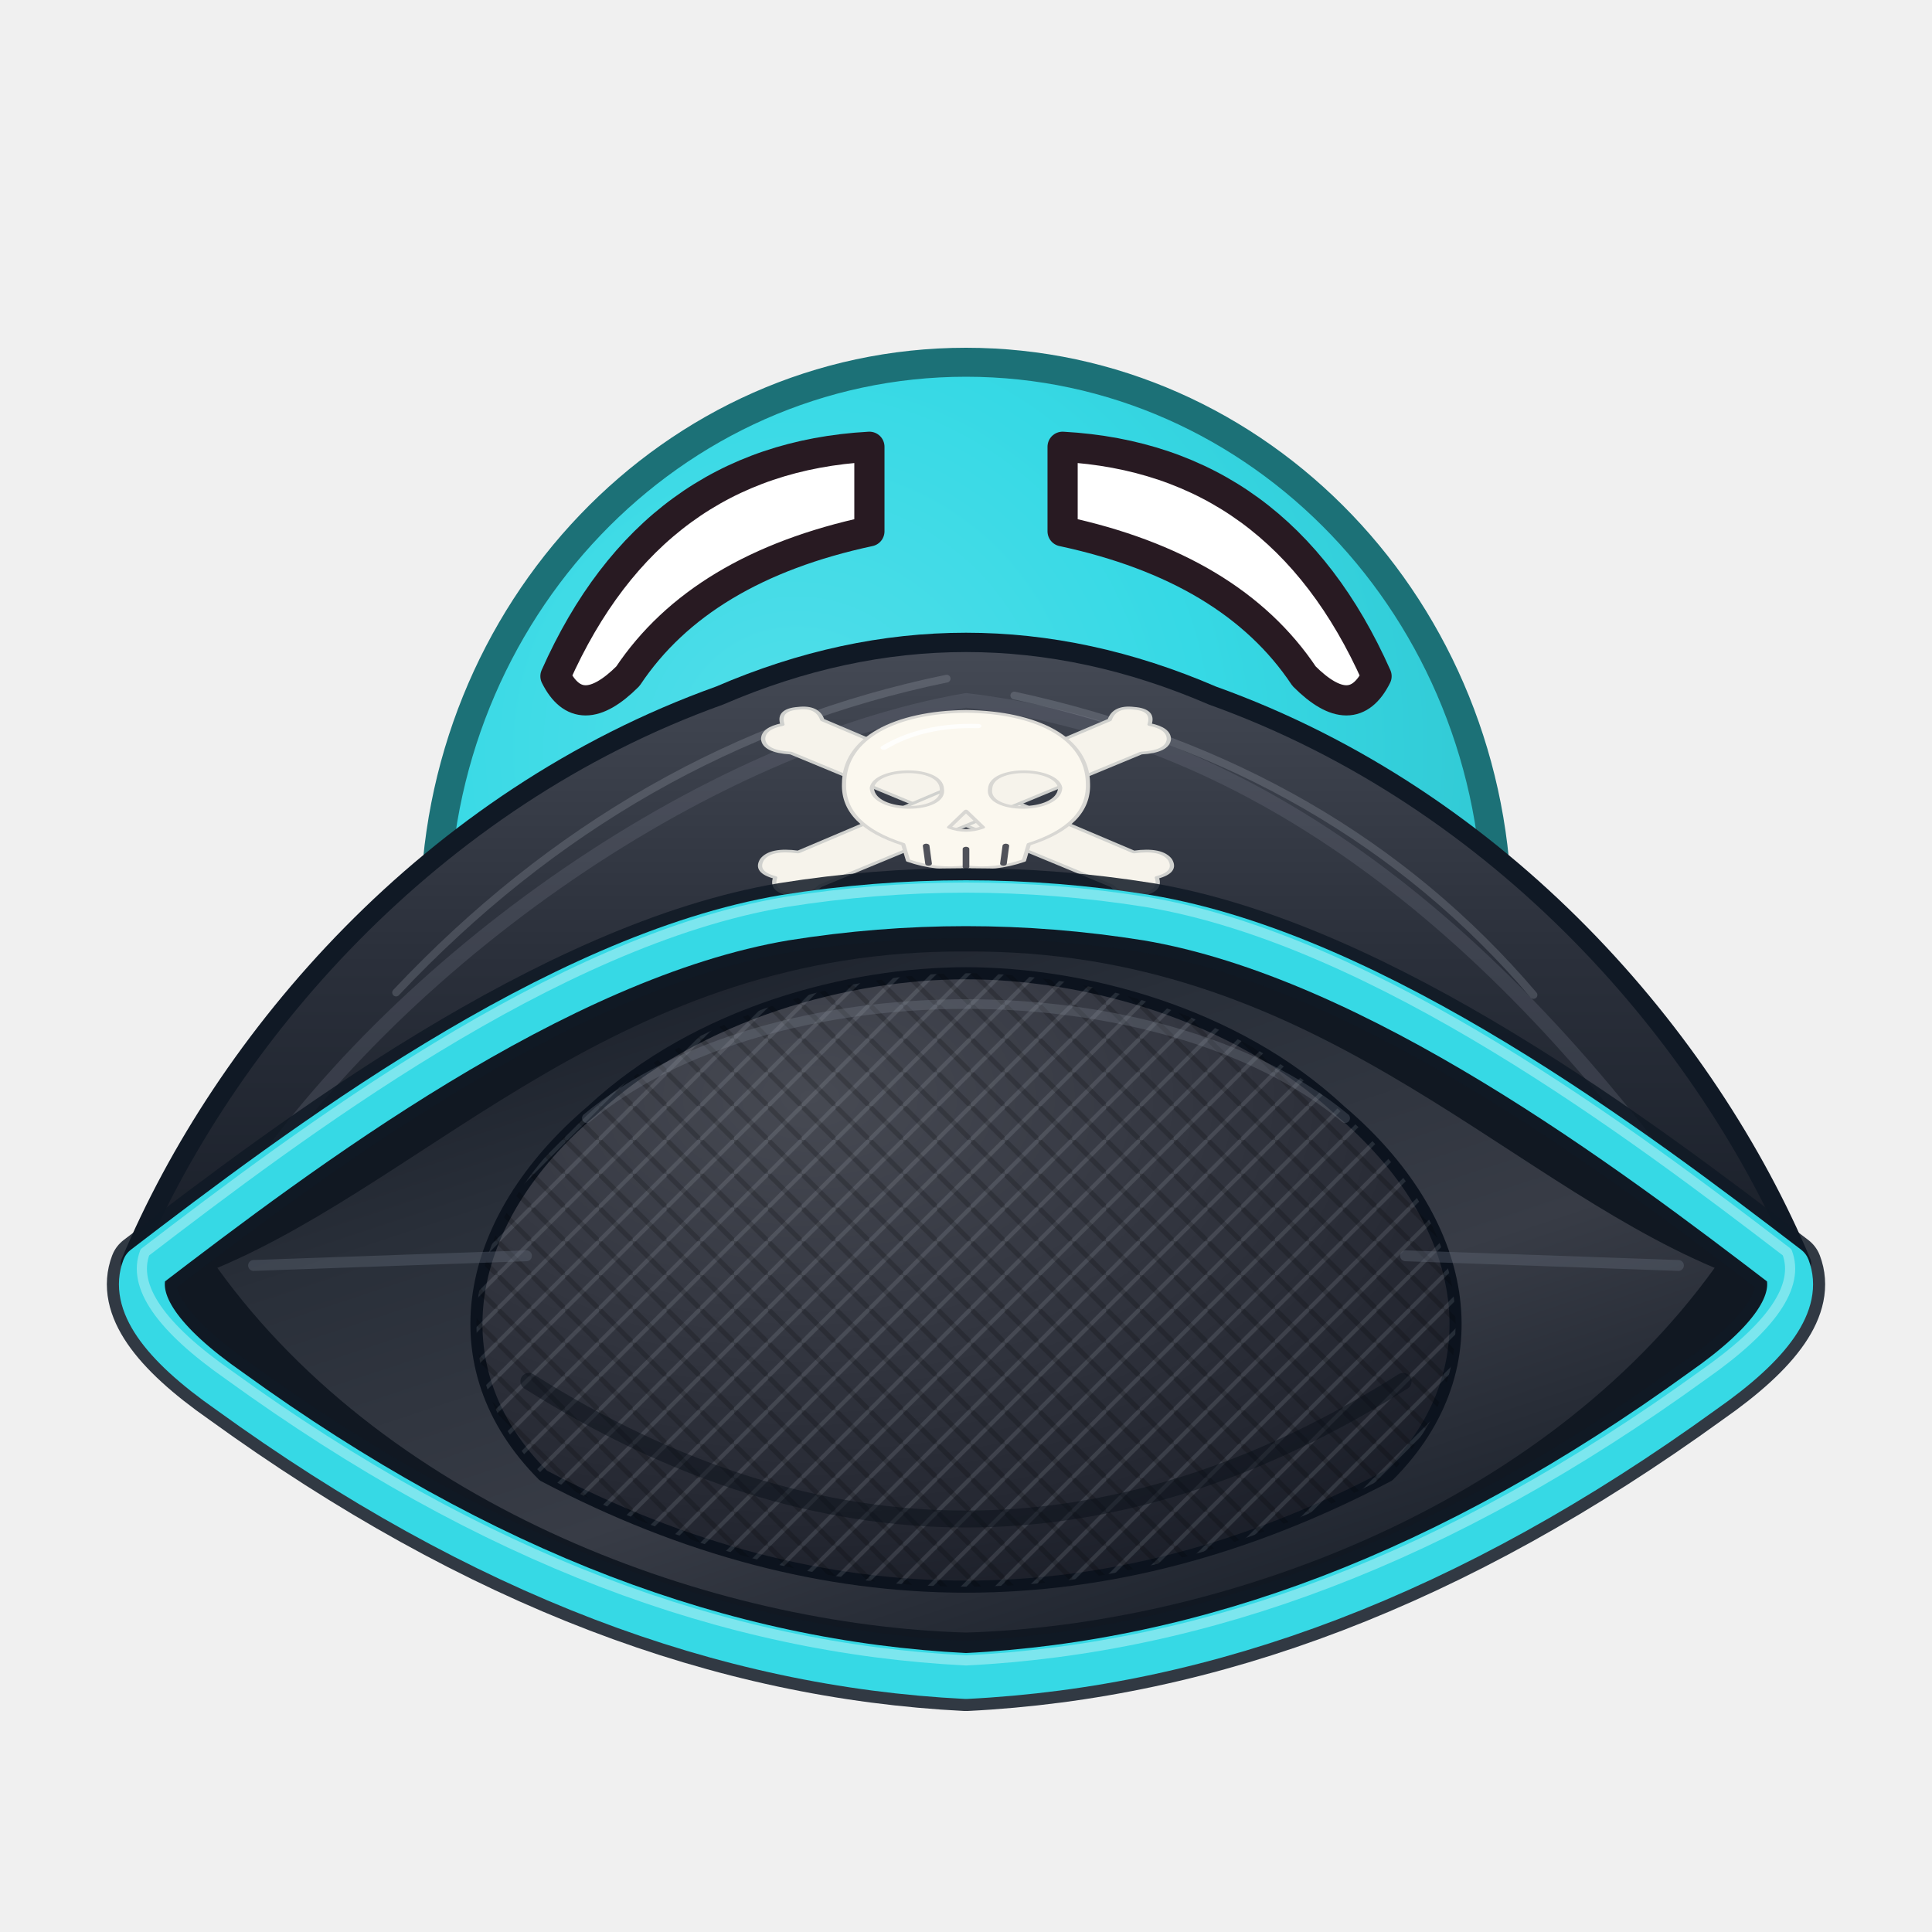
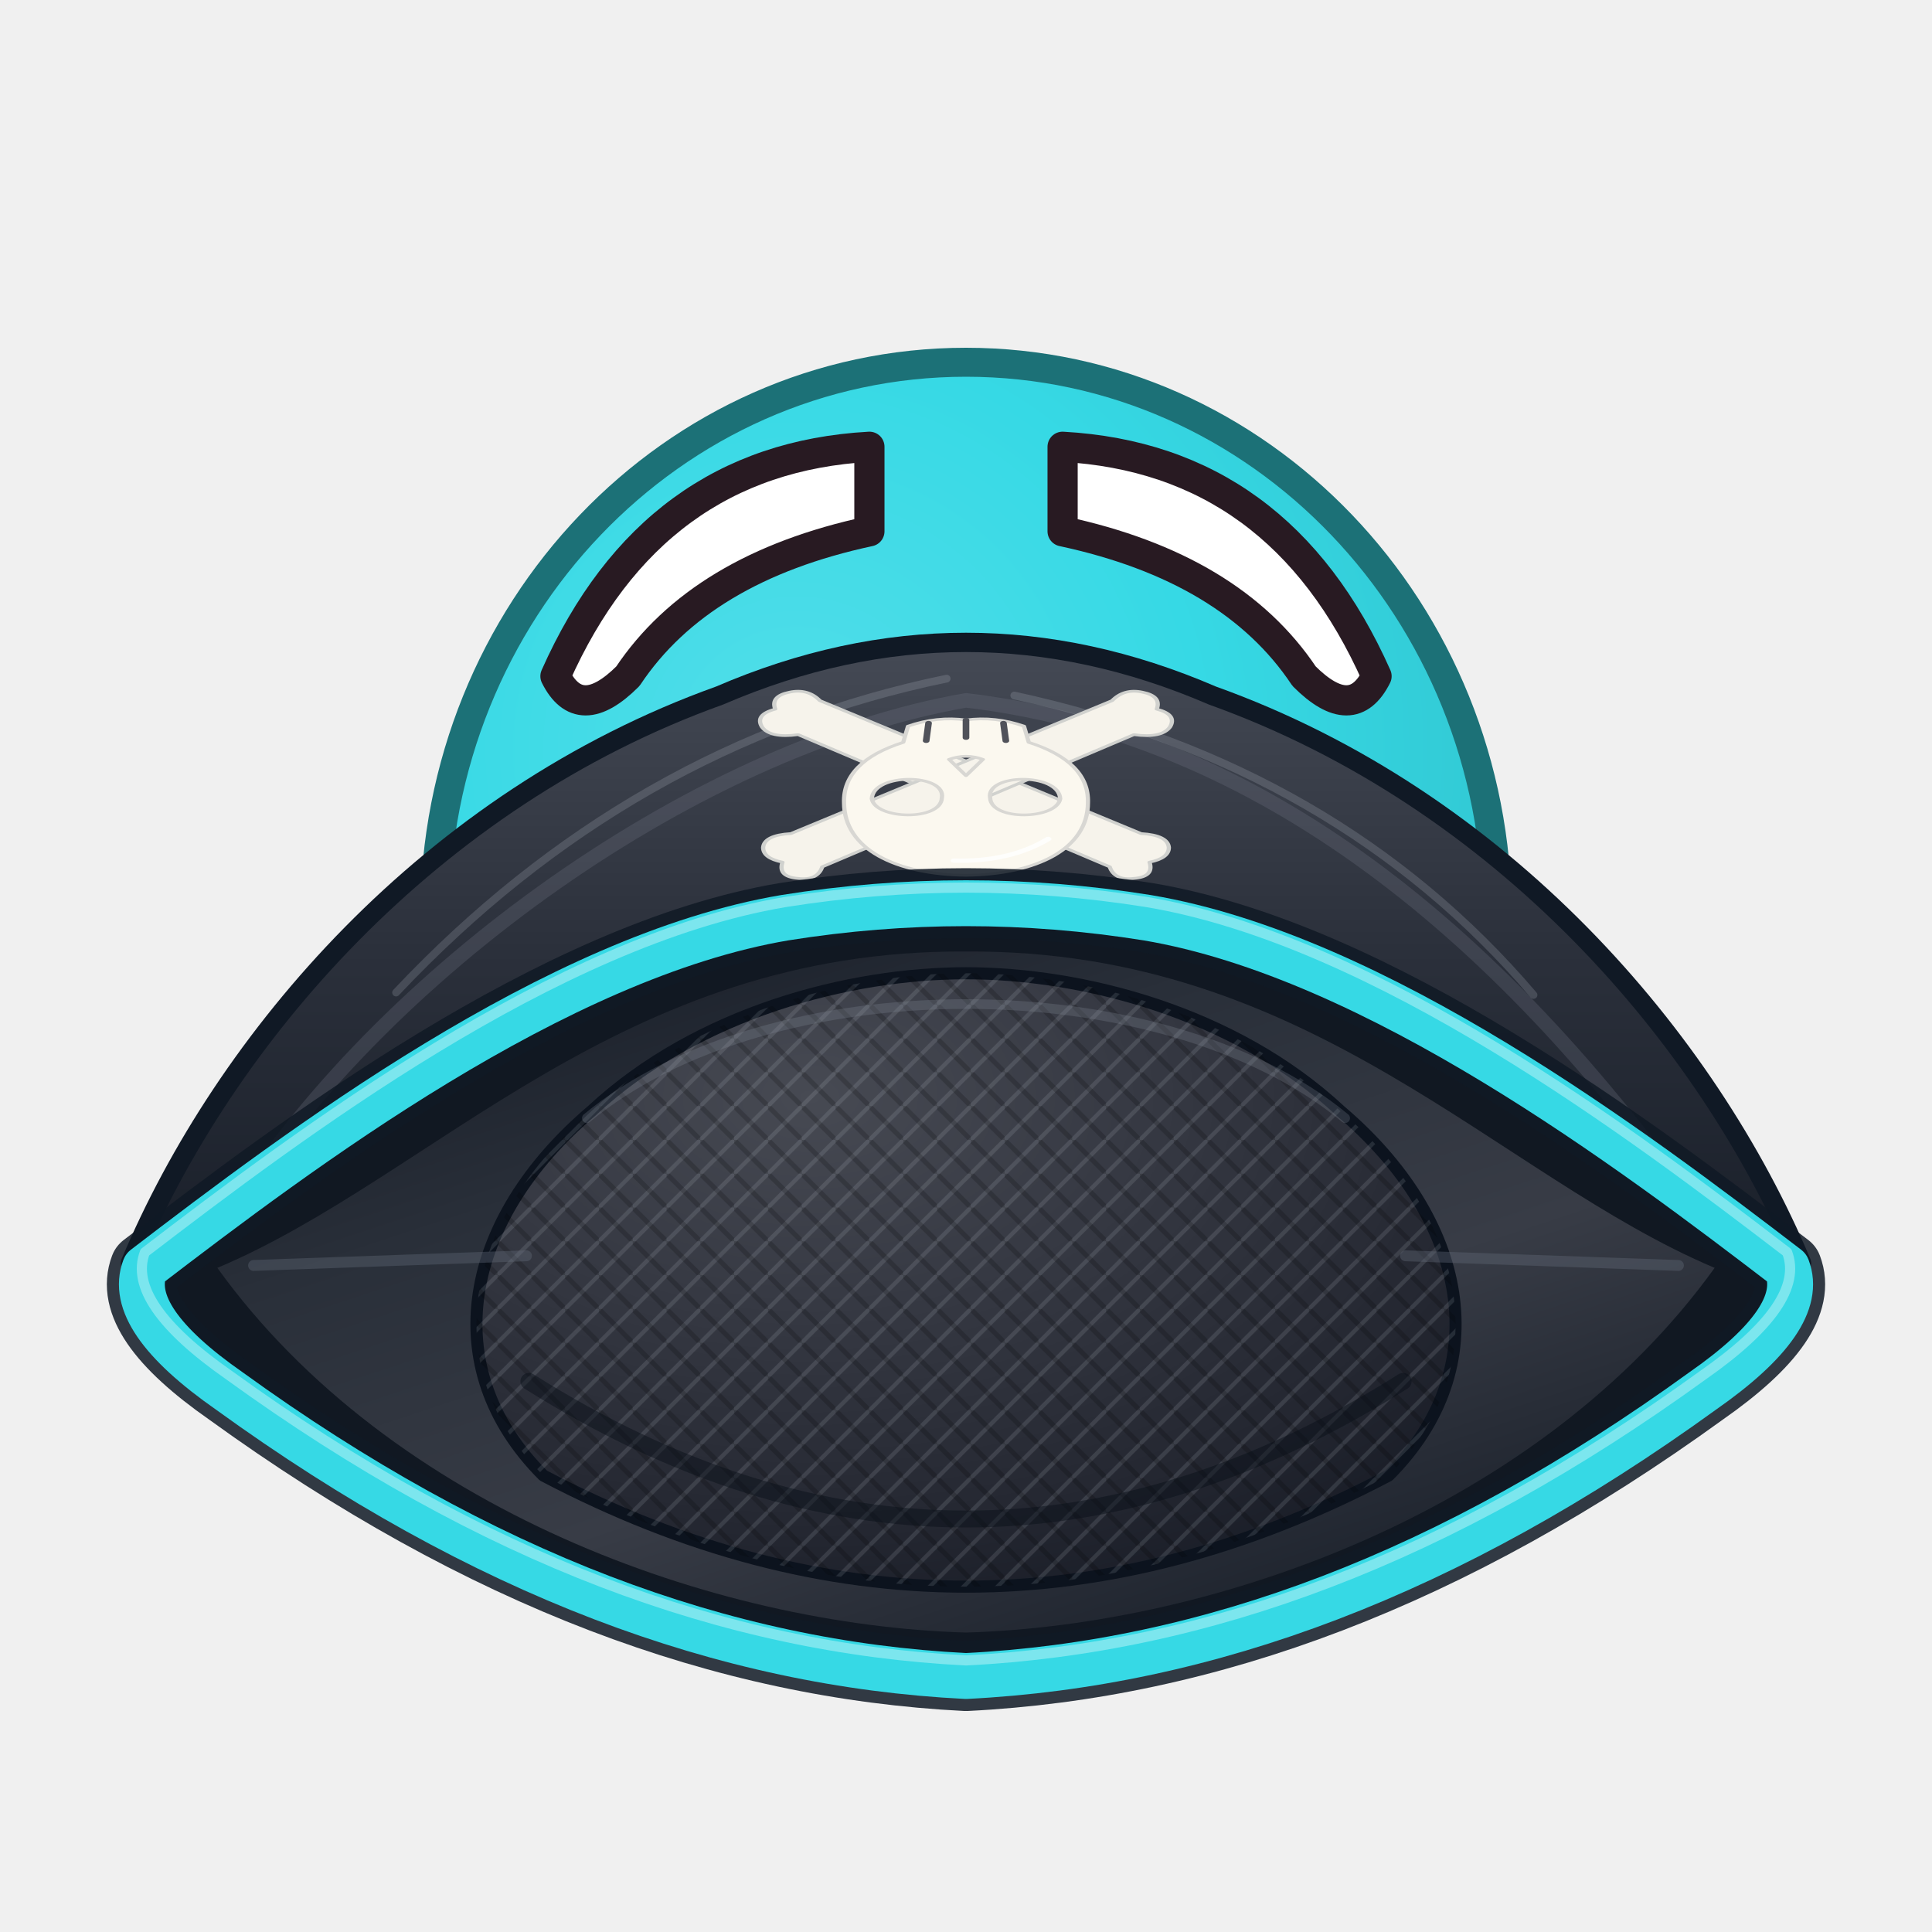
<svg xmlns="http://www.w3.org/2000/svg" width="80" height="80" viewBox="-8 -8 80 80" role="img" aria-label="Pirate hat illustration — top">
  <g color="#36d9e5">
    <defs>
      <radialGradient id="example-top-avatar-head" gradientUnits="userSpaceOnUse" cx="25" cy="23" r="35">
        <stop offset="0" stop-color="#52dee9" />
        <stop offset=".48" stop-color="#36d9e5" />
        <stop offset=".82" stop-color="#32cad5" />
        <stop offset="1" stop-color="#2698a0" />
      </radialGradient>
      <radialGradient id="example-top-avatar-body" gradientUnits="userSpaceOnUse" cx="26" cy="35" r="32">
        <stop offset="0" stop-color="#36d9e5" />
        <stop offset=".6" stop-color="#2db6c0" />
        <stop offset="1" stop-color="#1c7177" />
      </radialGradient>
    </defs>
    <g data-part="sample-avatar" stroke-linecap="round" stroke-linejoin="round">
      <ellipse cx="32" cy="35" rx="19" ry="20" fill="url(#example-top-avatar-body)" stroke="#1c7177" stroke-width="1.1" />
      <path d="M17 36 Q13 35 13 37" fill="none" stroke="#279ca5" stroke-width="10" />
      <ellipse cx="13" cy="37" rx="6" ry="7" fill="url(#example-top-avatar-body)" stroke="#1c7177" stroke-width="1" />
      <path d="M11 33 Q13 32 15 34" fill="none" stroke="#4edee8" stroke-width="1.2" />
      <path d="M47 36 Q51 35 51 37" fill="none" stroke="#279ca5" stroke-width="10" />
      <ellipse cx="51" cy="37" rx="6" ry="7" fill="url(#example-top-avatar-body)" stroke="#1c7177" stroke-width="1" />
      <path d="M49 33 Q51 32 53 34" fill="none" stroke="#4edee8" stroke-width="1.2" />
      <ellipse cx="32" cy="30" rx="22" ry="23" fill="url(#example-top-avatar-head)" stroke="#1c7177" stroke-width="1.2" />
      <path d="M15 20 Q19 11 28 10.5 L28 14 Q21 15.5 18 20 Q16 22 15 20 Z" fill="#fff" stroke="#281a22" stroke-width="1.25" />
      <path d="M49 20 Q45 11 36 10.5 L36 14 Q43 15.5 46 20 Q48 22 49 20 Z" fill="#fff" stroke="#281a22" stroke-width="1.25" />
      <path d="M17 30 Q17 42 28 46" fill="none" stroke="#4edee8" stroke-width="1.4" />
    </g>
    <defs>
      <radialGradient id="example-top-hat-felt" cx=".34" cy=".2" r=".95">
        <stop offset="0" stop-color="#474a53" />
        <stop offset=".36" stop-color="#363943" />
        <stop offset=".75" stop-color="#242731" />
        <stop offset="1" stop-color="#151923" />
      </radialGradient>
      <linearGradient id="example-top-hat-crown" x1=".08" y1="0" x2=".8" y2="1">
        <stop offset="0" stop-color="#151a24" />
        <stop offset=".3" stop-color="#292f39" />
        <stop offset=".64" stop-color="#383c46" />
        <stop offset="1" stop-color="#181e28" />
      </linearGradient>
      <linearGradient id="example-top-hat-fold" x1="0" y1="0" x2="0" y2="1">
        <stop offset="0" stop-color="#454a55" />
        <stop offset=".43" stop-color="#2b303b" />
        <stop offset="1" stop-color="#141a24" />
      </linearGradient>
      <pattern id="example-top-hat-weave" width="1.4" height="1.4" patternUnits="userSpaceOnUse">
        <path d="M-.35 .35 L.35-.35 M0 1.4 L1.4 0 M1.05 1.75 L1.75 1.05" fill="none" stroke="#d4d8df" stroke-width=".17" stroke-opacity=".13" />
        <path d="M0 0 L1.4 1.4" fill="none" stroke="#000000" stroke-width=".2" stroke-opacity=".18" />
      </pattern>
    </defs>
    <g stroke-linecap="round" stroke-linejoin="round">
      <g data-part="front-fold">
        <path d="M-2.6 44.3 C1.3 35 9.8 25.1 21.8 20.8 Q32 16.4 42.2 20.8 C54.2 25.1 62.7 35 66.6 44.3 L62.8 48.2 Q32 34.6 1.2 48.2 Z" fill="url(#example-top-hat-fold)" stroke="#101925" stroke-width=".8" />
        <path d="M1.1 43 C7.1 32.8 20.5 23 32 21 Q49 23 62.9 43" fill="none" stroke="#747a88" stroke-width=".6" stroke-opacity=".26" />
        <path d="M8.4 33.1 Q18.1 22.8 31.2 20.1 M34 20.8 Q47.4 23.7 55.5 33.2" fill="none" stroke="#d1d5df" stroke-width=".32" stroke-opacity=".18" />
-         <g id="example-top-hat-skull" data-part="skull-and-bones" transform="translate(32 25.2) scale(.5 .32)" stroke-linecap="round" stroke-linejoin="round">
+         <g id="example-top-hat-skull" data-part="skull-and-bones" transform="translate(32 24.5) rotate(180) scale(.5 .32)" stroke-linecap="round" stroke-linejoin="round">
          <path d="M-14.5-6.3 Q-16.7-6.5-16.8-8.1 Q-16.8-9.5-15.2-10 Q-15.6-11.9-13.9-12.1 Q-12.3-12.4-11.9-10.6 L13.9 6.5 Q16.2 6 16.9 7.5 Q17.5 9.1 15.8 9.8 Q16.2 11.5 14.6 12 Q13.1 12.5 12.1 10.9 Z" fill="#f6f3eb" stroke="#d0d1ce" stroke-width=".35" />
          <g transform="scale(-1 1)">
            <path d="M-14.5-6.3 Q-16.7-6.5-16.8-8.1 Q-16.8-9.5-15.2-10 Q-15.6-11.9-13.9-12.1 Q-12.3-12.4-11.9-10.6 L13.9 6.5 Q16.2 6 16.9 7.5 Q17.5 9.1 15.8 9.8 Q16.2 11.5 14.6 12 Q13.1 12.5 12.1 10.9 Z" fill="#f6f3eb" stroke="#d0d1ce" stroke-width=".35" />
          </g>
          <path d="M-10.1-2.3 C-10.1-8.3-5.8-11.6 0-11.7 C5.8-11.6 10.1-8.3 10.1-2.3 Q10.2 3 5.2 5.5 L4.8 7.6 Q2.4 8.9 0 8.4 Q-2.4 8.9-4.8 7.6 L-5.2 5.5 Q-10.2 3-10.1-2.3 Z M-7.8-1.8 C-7.5-4.5-2.1-4.7-2-1.7 C-1.6 1.5-7.7 1.6-7.8-1.8 Z M2-1.7 C2.1-4.7 7.5-4.5 7.8-1.8 C7.7 1.6 1.6 1.5 2-1.7 Z M0 1.2 L-1.4 3.3 Q0 4.1 1.4 3.3 Z" fill="#fbf8ef" stroke="#d8d7d3" stroke-width=".35" fill-rule="evenodd" />
          <path d="M-3.3 5.7 L-3.1 8 M0 6.1 V8.4 M3.3 5.7 L3.1 8" fill="none" stroke="#50525a" stroke-width=".55" />
          <path d="M-6.8-7 Q-3.6-10 1-9.8" fill="none" stroke="#ffffff" stroke-width=".55" stroke-opacity=".8" />
        </g>
      </g>
      <g data-part="recessed-crown">
        <path d="M-2 44.5 C4.4 39.6 15 31.6 24.5 30 Q32 28.8 39.5 30 C49 31.6 59.6 39.6 66 44.5 Q66.8 46.6 62.5 49.6 C52 57.2 42 60.9 32 61.4 C22 60.9 12 57.2 1.5 49.6 Q-2.8 46.6-2 44.5 Z" fill="#111822" stroke="#101720" stroke-width=".7" />
        <path d="M1 44.5 C10 40.7 17.7 31.3 32 31.4 C46.3 31.3 54 40.7 63 44.5 C55.8 54.5 42.4 59.3 32 59.6 C21.6 59.3 8.2 54.5 1 44.5 Z" fill="url(#example-top-hat-crown)" />
        <path d="M16.5 38 C20.9 33.9 27.2 32.3 32 32.3 C36.8 32.3 43.1 33.9 47.5 38 C52.8 42.5 54 48.6 49.5 53.1 Q32 62.3 14.5 53.1 C10 48.6 11.2 42.5 16.5 38 Z" fill="url(#example-top-hat-felt)" stroke="#0c131e" stroke-width=".5" />
        <path d="M16.5 38 C20.9 33.9 27.2 32.3 32 32.3 C36.8 32.3 43.1 33.9 47.5 38 C52.8 42.5 54 48.6 49.5 53.1 Q32 62.3 14.5 53.1 C10 48.6 11.2 42.5 16.5 38 Z" fill="url(#example-top-hat-weave)" />
        <path d="M16.3 38.3 C23.9 32 40.1 32 47.7 38.3" fill="none" stroke="#8b929e" stroke-width=".4" stroke-opacity=".24" />
        <path d="M13.9 49.2 Q32 60.6 50.1 49.2" fill="none" stroke="#070e18" stroke-width=".7" stroke-opacity=".45" />
        <path d="M2.5 44.4 L13.8 44 M50.2 44 L61.5 44.4" fill="none" stroke="#68717e" stroke-width=".45" stroke-opacity=".35" />
      </g>
      <g data-part="upper-trim" data-color-source="currentColor" stroke-linecap="round" stroke-linejoin="round">
        <path d="M-2 44.5 C4.4 39.6 15 31.6 24.5 30 Q32 28.8 39.5 30 C49 31.6 59.6 39.6 66 44.5 Q66.8 46.6 62.5 49.6 C52 57.2 42 60.9 32 61.4 C22 60.9 12 57.2 1.5 49.6 Q-2.8 46.6-2 44.5 Z" fill="none" stroke="#101925" stroke-width="2.9" stroke-opacity=".85" />
        <path d="M-2 44.5 C4.4 39.6 15 31.6 24.5 30 Q32 28.8 39.5 30 C49 31.6 59.6 39.6 66 44.5 Q66.8 46.6 62.5 49.6 C52 57.2 42 60.9 32 61.4 C22 60.9 12 57.2 1.5 49.6 Q-2.8 46.6-2 44.5 Z" fill="none" stroke="currentColor" stroke-width="1.9" />
        <g transform="translate(0 -0.646)">
          <path d="M-2 44.5 C4.4 39.6 15 31.6 24.5 30 Q32 28.8 39.5 30 C49 31.6 59.6 39.6 66 44.5 Q66.8 46.6 62.5 49.6 C52 57.2 42 60.9 32 61.4 C22 60.9 12 57.2 1.5 49.6 Q-2.8 46.6-2 44.5 Z" fill="none" stroke="#ffffff" stroke-width="0.42" stroke-opacity=".35" />
        </g>
      </g>
    </g>
  </g>
</svg>
